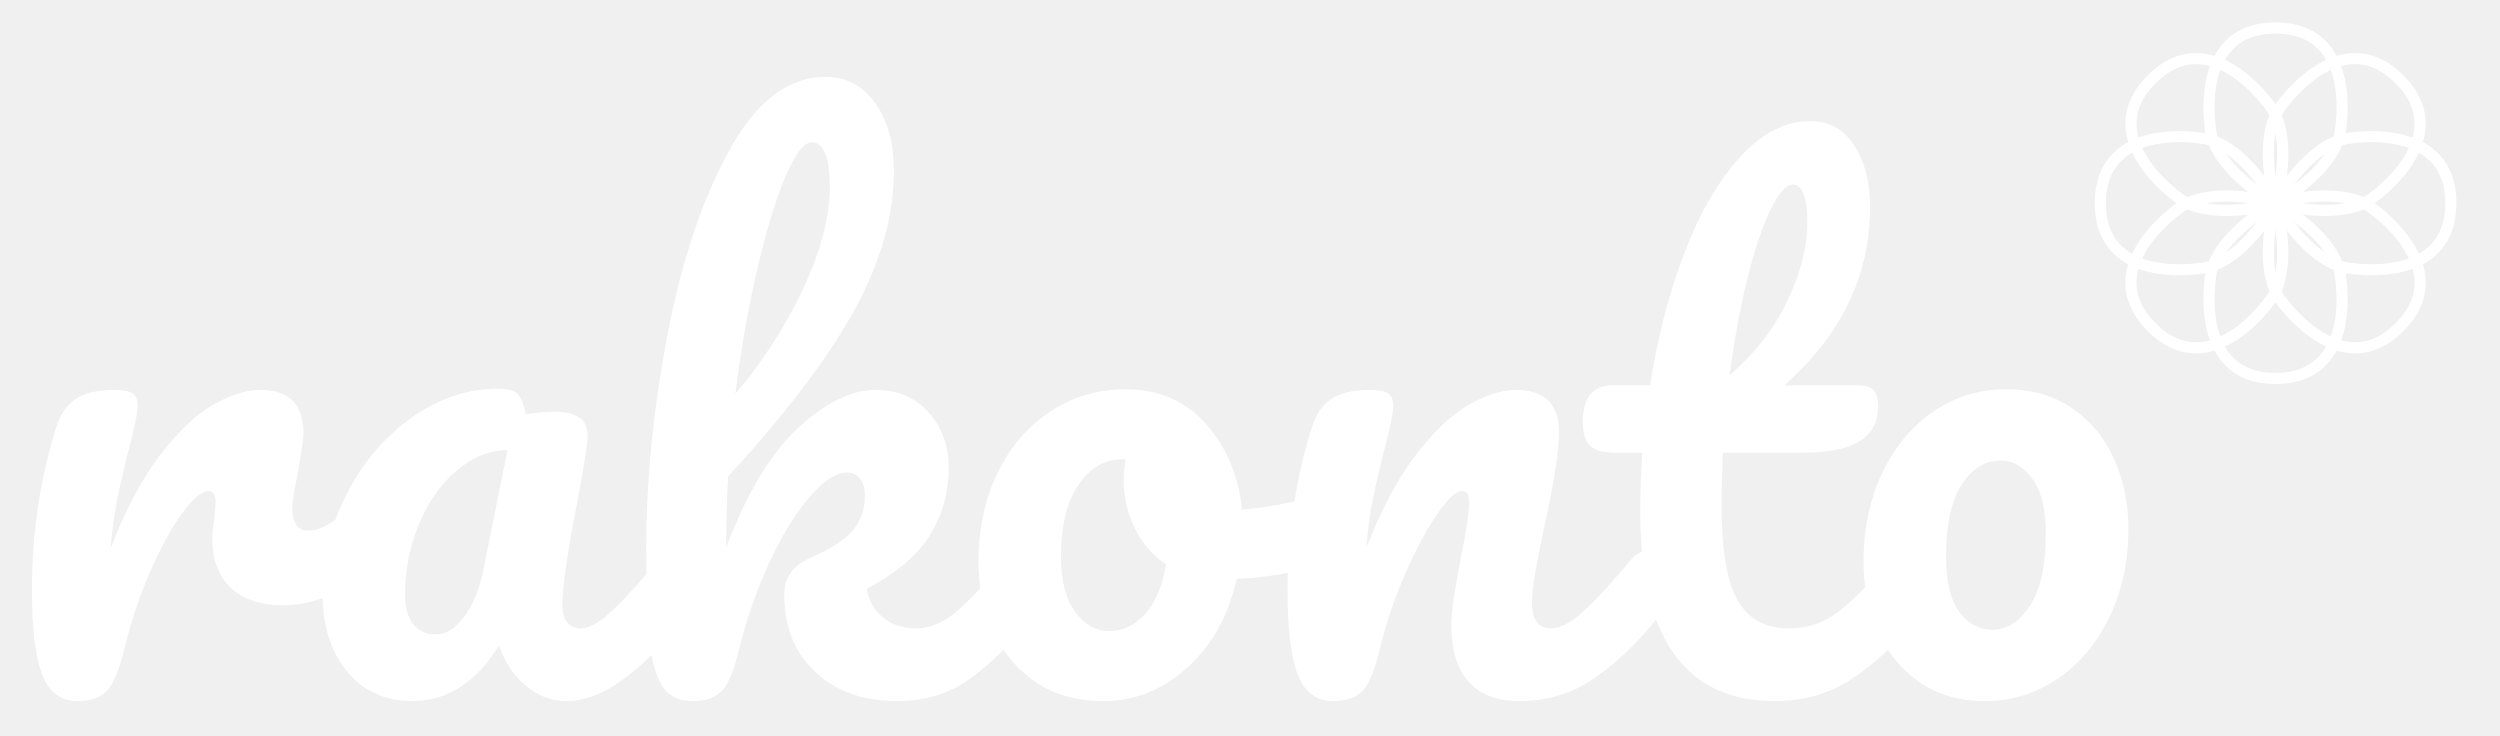
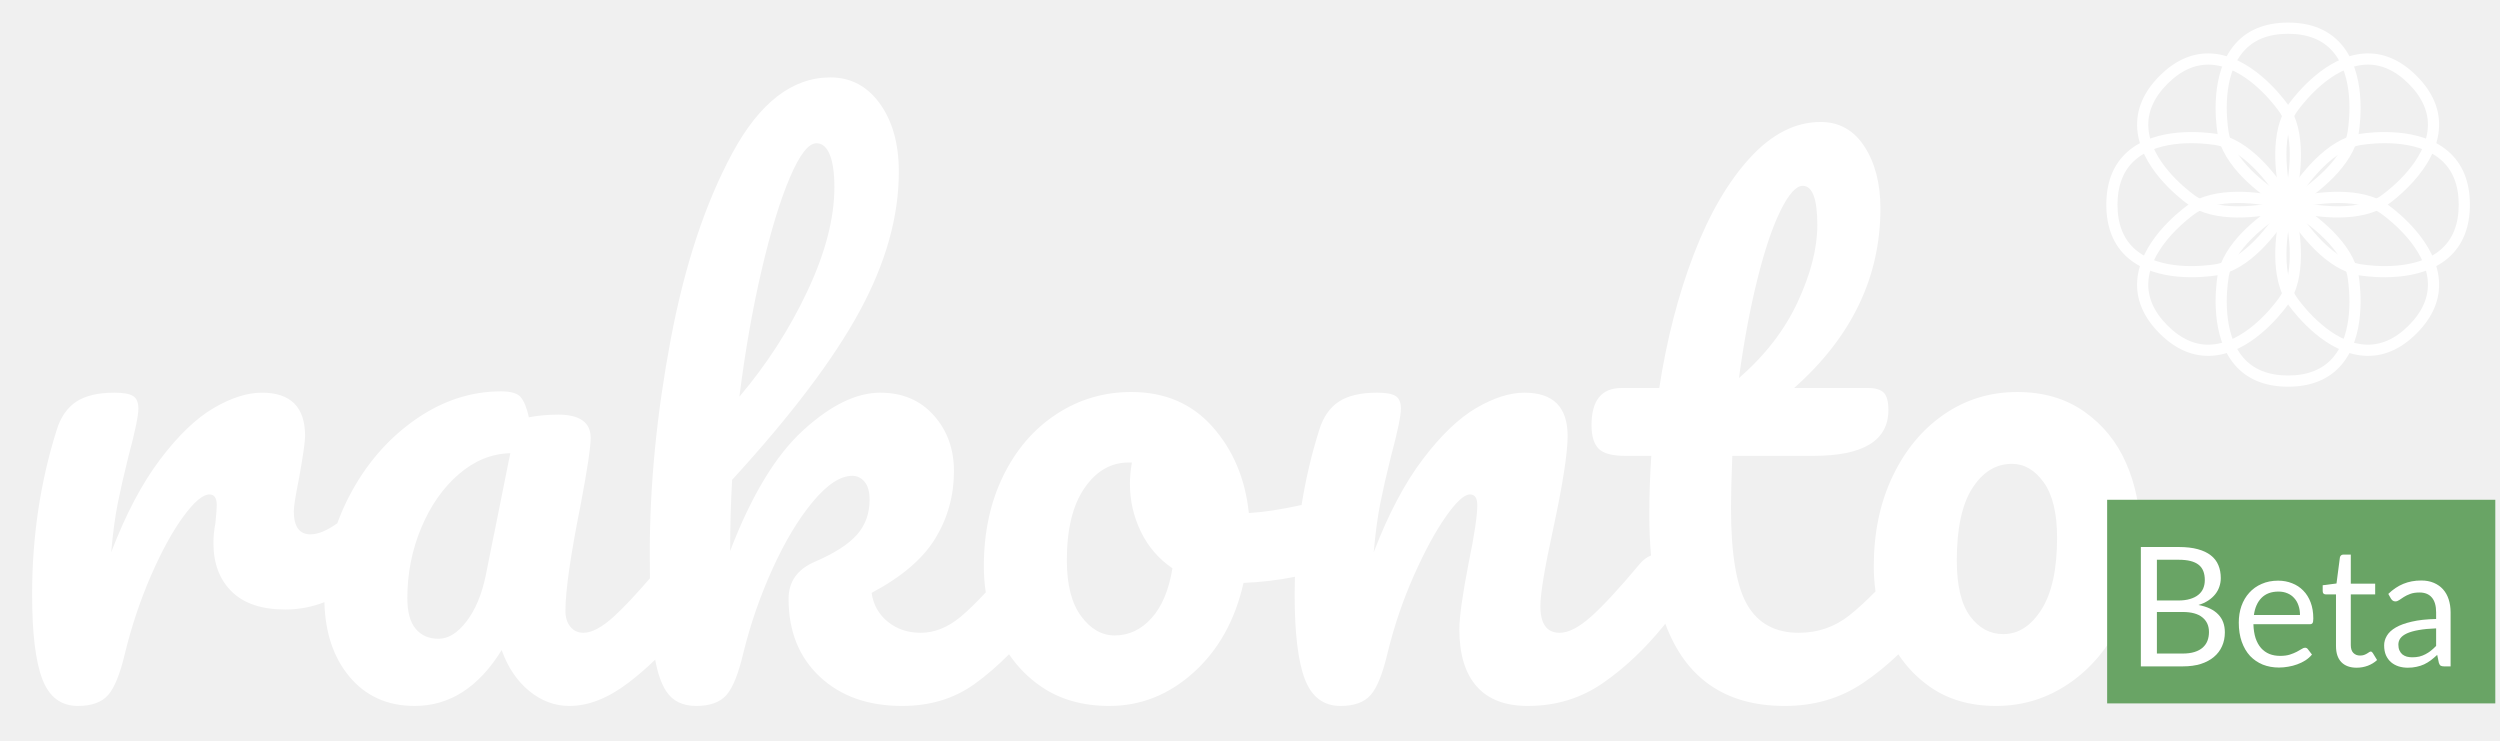
- <svg xmlns="http://www.w3.org/2000/svg" width="136" height="40" viewBox="0 0 136 40" fill="none">
-   <path d="M115.029 25.022C114.526 23.872 113.771 22.944 112.765 22.237C111.759 21.531 110.549 21.177 109.136 21.177C107.675 21.177 106.357 21.579 105.184 22.381C104.01 23.184 103.082 24.298 102.399 25.723C101.716 27.148 101.375 28.771 101.375 30.592C101.375 31.055 101.407 31.507 101.47 31.95C100.953 32.475 100.477 32.911 100.046 33.251C99.255 33.874 98.345 34.185 97.315 34.185C96.045 34.185 95.117 33.682 94.53 32.676C93.943 31.67 93.65 29.922 93.65 27.43C93.65 26.759 93.674 25.825 93.722 24.627H98.105C100.812 24.627 102.166 23.801 102.166 22.148C102.166 21.693 102.082 21.381 101.914 21.213C101.747 21.046 101.471 20.962 101.088 20.962H97.064C100.177 18.208 101.735 14.974 101.735 11.261C101.735 9.919 101.447 8.805 100.872 7.919C100.297 7.033 99.507 6.589 98.501 6.589C97.135 6.589 95.86 7.236 94.674 8.529C93.489 9.823 92.476 11.56 91.638 13.74C90.799 15.92 90.176 18.327 89.769 20.962H87.721C86.643 20.962 86.104 21.633 86.104 22.974C86.104 23.549 86.23 23.968 86.482 24.232C86.733 24.496 87.218 24.627 87.937 24.627H89.338C89.267 25.705 89.231 26.771 89.231 27.825C89.231 28.598 89.263 29.325 89.325 30.011C89.111 30.088 88.912 30.233 88.728 30.448C87.626 31.765 86.746 32.718 86.087 33.304C85.428 33.892 84.859 34.185 84.38 34.185C83.685 34.185 83.338 33.706 83.338 32.748C83.338 32.077 83.566 30.699 84.021 28.615C84.548 26.172 84.812 24.483 84.812 23.549C84.812 21.992 84.033 21.213 82.476 21.213C81.686 21.213 80.817 21.489 79.871 22.04C78.924 22.591 77.96 23.513 76.978 24.807C75.996 26.1 75.11 27.777 74.32 29.837C74.415 28.783 74.535 27.897 74.679 27.178C74.823 26.459 75.014 25.621 75.254 24.663C75.613 23.322 75.793 22.459 75.793 22.076C75.793 21.74 75.697 21.513 75.505 21.393C75.313 21.273 74.978 21.213 74.499 21.213C73.613 21.213 72.924 21.375 72.433 21.698C71.942 22.021 71.589 22.531 71.373 23.225C70.956 24.543 70.639 25.895 70.418 27.282C69.349 27.518 68.397 27.664 67.565 27.717C67.373 25.872 66.72 24.321 65.606 23.064C64.493 21.806 63.025 21.177 61.205 21.177C59.719 21.177 58.366 21.579 57.144 22.381C55.923 23.184 54.964 24.298 54.27 25.723C53.575 27.148 53.228 28.771 53.228 30.592C53.228 31.075 53.263 31.545 53.331 32.004C52.812 32.56 52.356 33.003 51.97 33.323C51.275 33.898 50.557 34.185 49.814 34.185C49.119 34.185 48.526 33.987 48.036 33.592C47.545 33.197 47.251 32.676 47.155 32.029C48.784 31.167 49.934 30.185 50.605 29.082C51.275 27.981 51.611 26.771 51.611 25.453C51.611 24.256 51.246 23.25 50.515 22.435C49.784 21.621 48.82 21.213 47.623 21.213C46.329 21.213 44.94 21.89 43.455 23.244C41.969 24.597 40.652 26.771 39.502 29.765C39.502 28.448 39.538 27.166 39.61 25.921C42.796 22.448 45.095 19.411 46.509 16.812C47.922 14.213 48.629 11.704 48.629 9.284C48.629 7.775 48.288 6.547 47.605 5.601C46.922 4.655 46.029 4.182 44.928 4.182C42.867 4.182 41.101 5.541 39.628 8.26C38.155 10.979 37.041 14.339 36.286 18.339C35.532 22.34 35.154 26.185 35.154 29.873C35.154 30.355 35.157 30.81 35.163 31.241C34.374 32.154 33.723 32.844 33.214 33.305C32.568 33.892 32.016 34.185 31.561 34.185C31.274 34.185 31.041 34.077 30.861 33.862C30.681 33.646 30.591 33.359 30.591 32.999C30.591 31.922 30.866 30.005 31.418 27.25C31.777 25.358 31.957 24.16 31.957 23.657C31.957 22.819 31.369 22.399 30.196 22.399C29.645 22.399 29.118 22.448 28.615 22.543C28.495 22.017 28.346 21.651 28.166 21.447C27.986 21.244 27.633 21.142 27.106 21.142C25.453 21.142 23.89 21.663 22.417 22.705C20.944 23.747 19.764 25.125 18.877 26.837C18.635 27.306 18.426 27.783 18.25 28.268C17.692 28.667 17.206 28.867 16.794 28.867C16.195 28.867 15.896 28.448 15.896 27.61C15.896 27.371 15.991 26.771 16.183 25.813C16.398 24.616 16.506 23.861 16.506 23.549C16.506 21.992 15.728 21.214 14.171 21.214C13.38 21.214 12.512 21.489 11.566 22.04C10.619 22.592 9.655 23.514 8.673 24.807C7.691 26.101 6.805 27.778 6.014 29.838C6.11 28.784 6.23 27.897 6.374 27.179C6.517 26.46 6.709 25.622 6.948 24.663C7.308 23.322 7.487 22.46 7.487 22.076C7.487 21.741 7.391 21.514 7.2 21.393C7.008 21.274 6.673 21.214 6.194 21.214C5.307 21.214 4.618 21.375 4.128 21.699C3.637 22.022 3.284 22.531 3.068 23.226C2.182 26.029 1.738 28.987 1.738 32.101C1.738 34.209 1.924 35.742 2.295 36.7C2.666 37.659 3.307 38.138 4.218 38.138C4.96 38.138 5.505 37.94 5.853 37.545C6.199 37.15 6.505 36.389 6.769 35.263C7.128 33.802 7.595 32.413 8.17 31.095C8.745 29.778 9.326 28.718 9.913 27.915C10.5 27.113 10.973 26.711 11.332 26.711C11.596 26.711 11.727 26.903 11.727 27.286C11.727 27.454 11.703 27.777 11.656 28.256C11.584 28.616 11.548 28.975 11.548 29.334C11.548 30.436 11.877 31.311 12.536 31.957C13.194 32.604 14.158 32.928 15.428 32.928C16.165 32.928 16.873 32.794 17.552 32.531C17.592 34.165 18.033 35.495 18.877 36.521C19.763 37.599 20.949 38.138 22.434 38.138C24.326 38.138 25.896 37.132 27.142 35.119C27.477 36.054 27.974 36.79 28.633 37.329C29.291 37.868 30.016 38.138 30.807 38.138C31.836 38.138 32.902 37.719 34.004 36.88C34.497 36.505 34.978 36.089 35.447 35.637C35.58 36.364 35.775 36.928 36.034 37.329C36.381 37.868 36.926 38.138 37.669 38.138C38.411 38.138 38.956 37.94 39.304 37.545C39.651 37.15 39.956 36.39 40.22 35.263C40.603 33.706 41.13 32.191 41.801 30.718C42.471 29.245 43.196 28.041 43.975 27.107C44.753 26.172 45.466 25.705 46.113 25.705C46.376 25.705 46.598 25.813 46.778 26.029C46.957 26.244 47.047 26.568 47.047 26.999C47.047 27.742 46.819 28.37 46.364 28.885C45.909 29.401 45.155 29.886 44.101 30.34C43.142 30.748 42.663 31.418 42.663 32.353C42.663 34.102 43.226 35.503 44.352 36.557C45.478 37.611 46.963 38.138 48.808 38.138C50.317 38.138 51.622 37.742 52.725 36.952C53.351 36.503 53.973 35.965 54.592 35.346C55.059 36.035 55.638 36.62 56.336 37.096C57.353 37.791 58.581 38.138 60.019 38.138C61.719 38.138 63.24 37.533 64.582 36.323C65.923 35.114 66.822 33.502 67.277 31.49C68.25 31.45 69.176 31.338 70.058 31.16C70.049 31.472 70.043 31.786 70.043 32.101C70.043 34.209 70.228 35.743 70.6 36.701C70.971 37.659 71.612 38.138 72.522 38.138C73.265 38.138 73.81 37.94 74.157 37.545C74.504 37.15 74.81 36.39 75.073 35.263C75.433 33.802 75.906 32.413 76.493 31.095C77.079 29.778 77.655 28.718 78.218 27.915C78.78 27.113 79.217 26.711 79.529 26.711C79.792 26.711 79.924 26.903 79.924 27.286C79.924 27.861 79.768 28.903 79.457 30.412C79.121 32.137 78.954 33.335 78.954 34.005C78.954 35.347 79.265 36.371 79.888 37.078C80.511 37.785 81.433 38.138 82.655 38.138C84.164 38.138 85.512 37.731 86.698 36.916C87.883 36.102 88.991 35.06 90.021 33.79C90.047 33.759 90.07 33.726 90.095 33.694C91.198 36.656 93.353 38.138 96.561 38.138C98.142 38.138 99.543 37.731 100.765 36.916C101.442 36.465 102.088 35.941 102.706 35.35C103.153 36.025 103.707 36.603 104.376 37.078C105.369 37.785 106.573 38.138 107.987 38.138C109.424 38.138 110.736 37.737 111.921 36.934C113.107 36.132 114.047 35.018 114.742 33.592C115.437 32.167 115.784 30.544 115.784 28.723C115.783 27.406 115.532 26.172 115.029 25.022ZM95.069 15.123C95.464 13.53 95.883 12.284 96.327 11.386C96.769 10.488 97.171 10.039 97.53 10.039C98.057 10.039 98.321 10.745 98.321 12.159C98.321 13.405 97.967 14.788 97.261 16.309C96.554 17.83 95.494 19.201 94.081 20.423C94.344 18.483 94.674 16.716 95.069 15.123ZM41.208 14.584C41.698 12.488 42.207 10.823 42.735 9.589C43.261 8.356 43.741 7.739 44.172 7.739C44.483 7.739 44.723 7.942 44.891 8.35C45.058 8.757 45.142 9.344 45.142 10.111C45.142 11.788 44.657 13.656 43.687 15.716C42.717 17.776 41.489 19.681 40.004 21.429C40.315 18.962 40.716 16.68 41.208 14.584ZM26.278 31.095C26.063 32.125 25.715 32.952 25.236 33.574C24.757 34.197 24.254 34.508 23.727 34.508C23.2 34.508 22.787 34.329 22.488 33.969C22.188 33.61 22.039 33.059 22.039 32.316C22.039 30.975 22.29 29.706 22.793 28.508C23.296 27.31 23.973 26.346 24.823 25.615C25.674 24.884 26.602 24.507 27.608 24.483L26.278 31.095ZM62.3 33.394C61.736 34.018 61.072 34.329 60.305 34.329C59.61 34.329 59.006 33.982 58.491 33.287C57.975 32.592 57.718 31.586 57.718 30.268C57.718 28.592 58.035 27.292 58.67 26.37C59.305 25.448 60.101 24.986 61.06 24.986H61.24C61.168 25.37 61.132 25.753 61.132 26.136C61.132 27.047 61.329 27.909 61.725 28.723C62.12 29.538 62.689 30.196 63.431 30.699C63.239 31.873 62.862 32.772 62.3 33.394ZM110.448 32.927C109.884 33.814 109.195 34.257 108.382 34.257C107.663 34.257 107.064 33.933 106.585 33.287C106.105 32.64 105.866 31.634 105.866 30.268C105.866 28.543 106.147 27.244 106.71 26.369C107.273 25.495 107.986 25.058 108.848 25.058C109.519 25.058 110.094 25.394 110.573 26.064C111.052 26.735 111.292 27.729 111.292 29.047C111.292 30.748 111.01 32.041 110.448 32.927Z" fill="white" />
-   <path d="M132.627 13.772C132.568 13.831 132.508 13.888 132.444 13.943C130.911 15.257 128.387 14.99 127.651 14.876C125.849 14.6 124.373 12.581 123.79 11.671C123.207 12.582 121.731 14.6 119.93 14.876C119.193 14.989 116.669 15.257 115.137 13.942C114.353 13.269 113.955 12.298 113.955 11.056C113.955 9.813 114.351 8.843 115.136 8.168C116.668 6.854 119.193 7.121 119.93 7.234C121.731 7.511 123.208 9.529 123.791 10.439C124.373 9.529 125.849 7.51 127.651 7.234C128.388 7.121 130.913 6.854 132.445 8.168C133.228 8.841 133.625 9.812 133.626 11.055C133.625 12.197 133.29 13.11 132.627 13.772ZM124.122 11.055C124.454 11.613 125.974 14.007 127.742 14.278C128.415 14.382 130.713 14.631 132.05 13.484C132.695 12.93 133.021 12.114 133.021 11.055C133.021 9.997 132.694 9.18 132.051 8.627C130.715 7.481 128.415 7.728 127.742 7.832C125.973 8.104 124.454 10.498 124.122 11.055ZM115.384 8.762C114.837 9.31 114.559 10.08 114.559 11.056C114.56 12.114 114.886 12.931 115.53 13.483C116.867 14.63 119.166 14.382 119.838 14.278C121.609 14.006 123.127 11.613 123.459 11.055C123.127 10.498 121.606 8.103 119.838 7.832C119.166 7.728 116.866 7.48 115.53 8.627C115.479 8.67 115.431 8.716 115.384 8.762Z" fill="white" />
-   <path d="M130.746 18.01C129.867 18.889 128.899 19.295 127.869 19.216C125.856 19.063 124.26 17.089 123.819 16.487C122.741 15.018 123.123 12.547 123.356 11.491C122.3 11.723 119.829 12.106 118.36 11.028C117.758 10.587 115.784 8.991 115.631 6.978C115.552 5.948 115.958 4.98 116.837 4.101C117.715 3.222 118.683 2.816 119.713 2.895C121.726 3.049 123.322 5.023 123.763 5.624C124.842 7.093 124.459 9.565 124.227 10.62C125.282 10.388 127.754 10.005 129.223 11.083C129.824 11.525 131.798 13.12 131.952 15.133C132.03 16.163 131.624 17.131 130.746 18.01ZM124.026 11.29C123.867 11.919 123.248 14.687 124.306 16.129C124.709 16.678 126.159 18.479 127.915 18.613C128.761 18.678 129.569 18.331 130.318 17.582C131.067 16.834 131.413 16.026 131.349 15.18C131.215 13.424 129.414 11.973 128.865 11.571C127.423 10.513 124.655 11.13 124.026 11.29ZM117.264 4.529C116.516 5.277 116.169 6.086 116.234 6.932C116.368 8.688 118.169 10.138 118.718 10.541C120.16 11.598 122.928 10.98 123.557 10.821C123.716 10.191 124.334 7.424 123.276 5.982C122.874 5.433 121.423 3.632 119.668 3.498C118.821 3.434 118.013 3.78 117.264 4.529Z" fill="white" />
-   <path d="M130.253 10.139C129.83 10.562 129.437 10.869 129.221 11.027C127.752 12.105 125.281 11.722 124.225 11.49C124.457 12.546 124.84 15.017 123.762 16.487C123.32 17.089 121.725 19.062 119.712 19.216C118.682 19.294 117.714 18.889 116.835 18.01C115.956 17.131 115.55 16.163 115.629 15.133C115.782 13.12 117.756 11.524 118.358 11.083C119.827 10.005 122.299 10.387 123.355 10.62C123.122 9.564 122.74 7.093 123.817 5.623C124.26 5.021 125.855 3.049 127.867 2.894C128.897 2.816 129.865 3.221 130.744 4.1C131.623 4.979 132.029 5.947 131.95 6.977C131.852 8.267 131.006 9.386 130.253 10.139ZM124.025 10.82C124.653 10.98 127.421 11.598 128.864 10.54C129.414 10.137 131.214 8.687 131.347 6.932C131.412 6.085 131.065 5.277 130.317 4.528C129.568 3.779 128.759 3.433 127.913 3.497C126.158 3.632 124.708 5.433 124.305 5.981C123.245 7.426 123.865 10.192 124.025 10.82ZM117.741 12.409C117.063 13.087 116.316 14.072 116.232 15.179C116.167 16.025 116.514 16.834 117.263 17.582C118.011 18.331 118.82 18.678 119.666 18.613C121.422 18.479 122.872 16.678 123.274 16.129C124.335 14.684 123.716 11.918 123.555 11.29C122.927 11.13 120.158 10.512 118.716 11.571C118.513 11.72 118.139 12.012 117.741 12.409Z" fill="white" />
-   <path d="M126.507 19.893C125.845 20.556 124.932 20.891 123.79 20.891C122.547 20.891 121.575 20.493 120.902 19.709C119.588 18.177 119.855 15.653 119.968 14.916C120.245 13.114 122.263 11.637 123.174 11.056C122.263 10.473 120.245 8.997 119.968 7.196C119.855 6.459 119.588 3.934 120.902 2.403C121.573 1.617 122.546 1.221 123.79 1.221C125.033 1.221 126.004 1.618 126.677 2.402C127.992 3.934 127.724 6.458 127.611 7.196C127.334 8.997 125.316 10.473 124.405 11.055C125.316 11.638 127.334 13.115 127.611 14.916C127.724 15.653 127.991 18.178 126.676 19.71C126.622 19.773 126.565 19.834 126.507 19.893ZM121.81 12.908C121.21 13.508 120.685 14.234 120.566 15.008C120.463 15.68 120.215 17.979 121.361 19.316C121.914 19.959 122.731 20.286 123.79 20.286C124.848 20.286 125.669 19.956 126.217 19.316C127.364 17.98 127.116 15.68 127.013 15.008C126.741 13.237 124.347 11.719 123.789 11.387C123.476 11.574 122.581 12.137 121.81 12.908ZM123.789 10.724C124.347 10.392 126.741 8.872 127.013 7.104C127.117 6.431 127.365 4.132 126.218 2.795C125.665 2.152 124.848 1.825 123.79 1.825C122.731 1.825 121.919 2.147 121.361 2.796C120.215 4.132 120.463 6.431 120.566 7.104C120.837 8.871 123.232 10.392 123.789 10.724Z" fill="white" />
+ <svg xmlns="http://www.w3.org/2000/svg" width="287" height="85" viewBox="0 0 287 85" fill="none">
+   <path d="M244.082 53.173C243.015 50.73 241.413 48.758 239.279 47.255C237.144 45.754 234.577 45.003 231.578 45.003C228.477 45.003 225.681 45.856 223.191 47.561C220.7 49.267 218.731 51.634 217.282 54.662C215.833 57.691 215.109 61.14 215.109 65.008C215.109 65.993 215.178 66.954 215.311 67.894C214.214 69.01 213.204 69.936 212.289 70.658C210.612 71.983 208.679 72.644 206.495 72.644C203.8 72.644 201.83 71.575 200.585 69.437C199.339 67.299 198.718 63.584 198.718 58.289C198.718 56.865 198.768 54.879 198.87 52.333H208.172C213.915 52.333 216.788 50.577 216.788 47.065C216.788 46.098 216.609 45.436 216.254 45.079C215.898 44.724 215.313 44.545 214.5 44.545H205.961C212.568 38.692 215.873 31.82 215.873 23.929C215.873 21.079 215.263 18.712 214.043 16.828C212.823 14.945 211.146 14.003 209.011 14.003C206.113 14.003 203.407 15.377 200.891 18.126C198.375 20.875 196.227 24.566 194.448 29.197C192.668 33.83 191.347 38.946 190.483 44.545H186.137C183.85 44.545 182.706 45.971 182.706 48.821C182.706 50.043 182.973 50.934 183.507 51.493C184.041 52.054 185.07 52.333 186.595 52.333H189.569C189.416 54.624 189.34 56.889 189.34 59.129C189.34 60.771 189.409 62.316 189.54 63.773C189.087 63.938 188.664 64.246 188.274 64.703C185.935 67.502 184.067 69.526 182.67 70.773C181.271 72.021 180.064 72.644 179.048 72.644C177.573 72.644 176.837 71.626 176.837 69.589C176.837 68.165 177.32 65.237 178.286 60.808C179.403 55.616 179.963 52.028 179.963 50.042C179.963 46.734 178.311 45.079 175.007 45.079C173.33 45.079 171.487 45.665 169.48 46.835C167.471 48.007 165.426 49.966 163.342 52.715C161.257 55.464 159.377 59.027 157.7 63.404C157.902 61.165 158.157 59.281 158.462 57.754C158.767 56.227 159.174 54.446 159.682 52.409C160.445 49.559 160.826 47.726 160.826 46.911C160.826 46.199 160.622 45.716 160.216 45.461C159.809 45.207 159.098 45.079 158.081 45.079C156.2 45.079 154.738 45.422 153.697 46.109C152.655 46.796 151.905 47.879 151.448 49.355C150.564 52.154 149.89 55.028 149.421 57.974C147.153 58.477 145.134 58.786 143.367 58.899C142.959 54.98 141.575 51.684 139.211 49.011C136.848 46.339 133.733 45.002 129.871 45.002C126.718 45.002 123.847 45.855 121.255 47.56C118.663 49.266 116.629 51.634 115.155 54.662C113.68 57.691 112.945 61.14 112.945 65.008C112.945 66.035 113.02 67.034 113.165 68.008C112.062 69.191 111.096 70.132 110.276 70.811C108.801 72.033 107.277 72.644 105.702 72.644C104.226 72.644 102.968 72.224 101.927 71.384C100.885 70.544 100.262 69.437 100.059 68.062C103.515 66.23 105.956 64.143 107.379 61.801C108.802 59.46 109.514 56.889 109.514 54.089C109.514 51.544 108.739 49.407 107.189 47.675C105.638 45.945 103.592 45.079 101.051 45.079C98.306 45.079 95.358 46.518 92.207 49.393C89.054 52.27 86.259 56.889 83.82 63.252C83.82 60.453 83.896 57.729 84.049 55.082C90.808 47.702 95.688 41.25 98.688 35.726C101.686 30.203 103.186 24.871 103.186 19.729C103.186 16.522 102.462 13.914 101.013 11.903C99.565 9.893 97.67 8.887 95.333 8.887C90.961 8.887 87.213 11.776 84.086 17.553C80.961 23.331 78.597 30.471 76.996 38.971C75.394 47.473 74.594 55.643 74.594 63.482C74.594 64.506 74.6 65.473 74.613 66.388C72.938 68.327 71.556 69.794 70.478 70.774C69.106 72.022 67.936 72.644 66.97 72.644C66.361 72.644 65.865 72.415 65.484 71.957C65.102 71.499 64.912 70.888 64.912 70.125C64.912 67.834 65.495 63.762 66.665 57.908C67.428 53.887 67.809 51.341 67.809 50.272C67.809 48.491 66.563 47.599 64.073 47.599C62.903 47.599 61.786 47.702 60.718 47.905C60.463 46.786 60.146 46.009 59.765 45.576C59.384 45.144 58.634 44.927 57.516 44.927C54.008 44.927 50.692 46.034 47.566 48.249C44.44 50.463 41.936 53.391 40.056 57.029C39.54 58.027 39.098 59.04 38.724 60.07C37.54 60.918 36.51 61.344 35.634 61.344C34.363 61.344 33.728 60.454 33.728 58.672C33.728 58.163 33.931 56.89 34.338 54.853C34.795 52.309 35.024 50.705 35.024 50.043C35.024 46.735 33.372 45.08 30.069 45.08C28.391 45.08 26.548 45.666 24.541 46.836C22.532 48.008 20.487 49.967 18.403 52.716C16.318 55.465 14.438 59.028 12.761 63.406C12.963 61.166 13.218 59.282 13.523 57.755C13.828 56.228 14.235 54.447 14.743 52.41C15.506 49.56 15.887 47.727 15.887 46.912C15.887 46.2 15.683 45.717 15.277 45.462C14.87 45.208 14.159 45.08 13.142 45.08C11.261 45.08 9.799 45.423 8.758 46.111C7.716 46.797 6.966 47.88 6.509 49.356C4.628 55.312 3.688 61.599 3.688 68.216C3.688 72.695 4.081 75.954 4.869 77.989C5.657 80.026 7.016 81.043 8.948 81.043C10.524 81.043 11.68 80.623 12.418 79.783C13.154 78.944 13.802 77.328 14.362 74.935C15.124 71.83 16.116 68.878 17.335 66.077C18.556 63.278 19.787 61.026 21.033 59.32C22.279 57.615 23.283 56.761 24.045 56.761C24.604 56.761 24.884 57.17 24.884 57.984C24.884 58.34 24.832 59.027 24.731 60.045C24.579 60.809 24.502 61.572 24.502 62.336C24.502 64.678 25.2 66.535 26.599 67.91C27.997 69.284 30.042 69.972 32.737 69.972C34.3 69.972 35.802 69.689 37.242 69.129C37.329 72.601 38.264 75.427 40.055 77.607C41.935 79.898 44.451 81.043 47.603 81.043C51.618 81.043 54.948 78.906 57.591 74.63C58.303 76.615 59.357 78.18 60.755 79.325C62.153 80.471 63.691 81.043 65.368 81.043C67.553 81.043 69.816 80.153 72.154 78.371C73.2 77.574 74.22 76.69 75.216 75.729C75.497 77.274 75.912 78.473 76.461 79.325C77.197 80.471 78.354 81.043 79.93 81.043C81.505 81.043 82.662 80.624 83.399 79.784C84.135 78.944 84.783 77.329 85.343 74.935C86.156 71.626 87.274 68.406 88.698 65.276C90.12 62.146 91.658 59.588 93.311 57.602C94.962 55.617 96.475 54.624 97.847 54.624C98.406 54.624 98.876 54.853 99.258 55.312C99.639 55.769 99.83 56.457 99.83 57.373C99.83 58.952 99.346 60.288 98.381 61.382C97.415 62.477 95.814 63.508 93.578 64.474C91.544 65.34 90.528 66.765 90.528 68.75C90.528 72.466 91.722 75.445 94.112 77.684C96.5 79.925 99.651 81.043 103.566 81.043C106.768 81.043 109.538 80.204 111.877 78.524C113.205 77.569 114.526 76.427 115.839 75.11C116.83 76.575 118.059 77.819 119.539 78.829C121.699 80.306 124.304 81.043 127.354 81.043C130.963 81.043 134.19 79.759 137.037 77.188C139.883 74.618 141.79 71.194 142.756 66.918C144.821 66.832 146.786 66.594 148.657 66.216C148.638 66.879 148.625 67.546 148.625 68.216C148.625 72.696 149.019 75.954 149.807 77.99C150.594 80.026 151.954 81.043 153.886 81.043C155.462 81.043 156.618 80.624 157.355 79.784C158.092 78.944 158.74 77.329 159.3 74.935C160.062 71.831 161.065 68.878 162.311 66.078C163.556 63.279 164.776 61.026 165.971 59.32C167.165 57.615 168.093 56.762 168.754 56.762C169.313 56.762 169.593 57.17 169.593 57.984C169.593 59.206 169.262 61.42 168.601 64.627C167.889 68.292 167.534 70.838 167.534 72.262C167.534 75.114 168.194 77.29 169.517 78.791C170.838 80.293 172.795 81.043 175.387 81.043C178.59 81.043 181.449 80.178 183.965 78.447C186.481 76.717 188.832 74.503 191.018 71.804C191.073 71.74 191.122 71.668 191.175 71.6C193.514 77.896 198.086 81.043 204.894 81.043C208.249 81.043 211.222 80.179 213.815 78.447C215.251 77.489 216.623 76.376 217.934 75.12C218.881 76.555 220.058 77.782 221.477 78.791C223.585 80.293 226.139 81.043 229.139 81.043C232.189 81.043 234.972 80.192 237.488 78.486C240.004 76.781 241.999 74.413 243.474 71.384C244.948 68.356 245.685 64.907 245.685 61.038C245.683 58.239 245.15 55.616 244.082 53.173ZM201.729 32.137C202.567 28.752 203.456 26.105 204.397 24.196C205.337 22.287 206.189 21.333 206.951 21.333C208.069 21.333 208.629 22.835 208.629 25.838C208.629 28.485 207.878 31.425 206.38 34.657C204.88 37.89 202.63 40.803 199.632 43.399C200.19 39.276 200.89 35.523 201.729 32.137ZM87.439 30.991C88.48 26.538 89.56 23 90.679 20.378C91.796 17.757 92.814 16.446 93.729 16.446C94.389 16.446 94.897 16.878 95.254 17.744C95.609 18.61 95.787 19.857 95.787 21.485C95.787 25.049 94.758 29.02 92.699 33.397C90.641 37.775 88.035 41.822 84.884 45.538C85.545 40.295 86.396 35.446 87.439 30.991ZM55.76 66.077C55.303 68.266 54.565 70.023 53.549 71.346C52.531 72.67 51.464 73.331 50.347 73.331C49.228 73.331 48.351 72.949 47.717 72.185C47.08 71.422 46.763 70.252 46.763 68.673C46.763 65.823 47.297 63.125 48.365 60.579C49.432 58.035 50.868 55.986 52.672 54.433C54.476 52.88 56.447 52.079 58.582 52.028L55.76 66.077ZM132.194 70.964C130.999 72.288 129.589 72.949 127.962 72.949C126.488 72.949 125.205 72.212 124.112 70.735C123.018 69.259 122.473 67.121 122.473 64.321C122.473 60.758 123.146 57.996 124.493 56.036C125.839 54.077 127.53 53.096 129.564 53.096H129.945C129.792 53.911 129.716 54.726 129.716 55.54C129.716 57.475 130.135 59.308 130.974 61.038C131.813 62.769 133.02 64.168 134.596 65.237C134.189 67.732 133.388 69.641 132.194 70.964ZM234.361 69.971C233.166 71.855 231.704 72.796 229.977 72.796C228.452 72.796 227.181 72.109 226.165 70.735C225.147 69.36 224.64 67.222 224.64 64.32C224.64 60.655 225.236 57.895 226.431 56.036C227.625 54.178 229.138 53.249 230.968 53.249C232.39 53.249 233.61 53.962 234.628 55.387C235.644 56.813 236.152 58.926 236.152 61.725C236.152 65.34 235.554 68.088 234.361 69.971Z" fill="white" />
+   <path d="M281.426 29.267C281.301 29.392 281.172 29.513 281.036 29.629C277.785 32.422 272.429 31.854 270.865 31.613C267.043 31.025 263.91 26.736 262.674 24.801C261.438 26.738 258.304 31.025 254.484 31.613C252.92 31.853 247.563 32.422 244.312 29.628C242.648 28.198 241.805 26.135 241.805 23.494C241.804 20.853 242.644 18.793 244.311 17.358C247.561 14.565 252.919 15.133 254.484 15.373C258.305 15.962 261.439 20.25 262.675 22.185C263.911 20.249 267.043 15.96 270.865 15.373C272.43 15.133 277.788 14.565 281.038 17.358C282.701 18.788 283.544 20.852 283.544 23.494C283.544 25.921 282.831 27.86 281.426 29.267ZM263.379 23.493C264.083 24.678 267.309 29.766 271.06 30.343C272.487 30.563 277.364 31.091 280.201 28.654C281.57 27.477 282.262 25.743 282.261 23.494C282.261 21.244 281.568 19.508 280.202 18.333C277.367 15.897 272.488 16.423 271.06 16.643C267.307 17.221 264.082 22.309 263.379 23.493ZM244.838 18.621C243.676 19.784 243.087 21.422 243.087 23.494C243.088 25.743 243.78 27.48 245.147 28.653C247.983 31.09 252.861 30.563 254.289 30.343C258.046 29.764 261.266 24.678 261.971 23.493C261.266 22.308 258.04 17.22 254.289 16.643C252.861 16.423 247.982 15.897 245.147 18.334C245.039 18.426 244.936 18.523 244.838 18.621Z" fill="white" />
+   <path d="M277.431 38.272C275.566 40.14 273.512 41.002 271.327 40.834C267.055 40.509 263.669 36.314 262.733 35.036C260.445 31.914 261.257 26.662 261.751 24.418C259.511 24.913 254.266 25.726 251.149 23.435C249.873 22.497 245.684 19.107 245.358 14.829C245.191 12.64 246.052 10.583 247.917 8.716C249.782 6.848 251.836 5.985 254.022 6.153C258.293 6.479 261.679 10.674 262.615 11.952C264.903 15.074 264.091 20.326 263.598 22.568C265.838 22.075 271.082 21.262 274.199 23.553C275.476 24.49 279.665 27.881 279.99 32.159C280.157 34.348 279.296 36.404 277.431 38.272ZM263.172 23.992C262.834 25.329 261.522 31.211 263.767 34.275C264.622 35.442 267.699 39.269 271.424 39.554C273.22 39.691 274.935 38.954 276.524 37.364C278.112 35.773 278.848 34.055 278.711 32.257C278.426 28.526 274.605 25.444 273.44 24.588C270.381 22.34 264.508 23.653 263.172 23.992ZM248.825 9.624C247.236 11.215 246.501 12.933 246.638 14.731C246.922 18.462 250.744 21.544 251.908 22.399C254.968 24.647 260.842 23.334 262.177 22.995C262.515 21.657 263.826 15.777 261.582 12.712C260.727 11.546 257.65 7.719 253.924 7.434C252.128 7.297 250.413 8.033 248.825 9.624Z" fill="white" />
+   <path d="M276.387 21.546C275.491 22.444 274.657 23.097 274.198 23.434C271.081 25.724 265.837 24.911 263.597 24.417C264.09 26.66 264.901 31.913 262.614 35.035C261.678 36.314 258.293 40.508 254.021 40.834C251.834 41.001 249.781 40.139 247.916 38.271C246.05 36.404 245.189 34.347 245.356 32.158C245.682 27.881 249.871 24.489 251.148 23.552C254.265 21.261 259.51 22.074 261.75 22.567C261.257 20.324 260.445 15.073 262.732 11.951C263.67 10.671 267.055 6.479 271.326 6.151C273.511 5.984 275.565 6.846 277.431 8.714C279.295 10.582 280.156 12.638 279.989 14.828C279.781 17.568 277.986 19.946 276.387 21.546ZM263.172 22.994C264.506 23.333 270.379 24.647 273.44 22.398C274.607 21.541 278.427 18.46 278.71 14.73C278.848 12.932 278.112 11.214 276.523 9.623C274.935 8.032 273.219 7.295 271.423 7.433C267.698 7.718 264.621 11.547 263.767 12.711C261.517 15.781 262.832 21.658 263.172 22.994ZM249.839 26.37C248.4 27.811 246.815 29.904 246.636 32.256C246.499 34.054 247.235 35.772 248.823 37.363C250.412 38.954 252.128 39.691 253.923 39.553C257.649 39.269 260.725 35.441 261.58 34.275C263.83 31.205 262.516 25.327 262.176 23.991C260.842 23.652 254.968 22.339 251.907 24.588C251.476 24.905 250.682 25.526 249.839 26.37Z" fill="white" />
+   <path d="M268.441 42.272C267.035 43.68 265.098 44.393 262.675 44.393C260.037 44.393 257.976 43.548 256.548 41.883C253.759 38.626 254.327 33.262 254.566 31.696C255.154 27.867 259.436 24.729 261.368 23.494C259.436 22.256 255.153 19.119 254.566 15.29C254.326 13.724 253.759 8.36 256.548 5.105C257.972 3.437 260.036 2.593 262.675 2.594C265.313 2.593 267.373 3.438 268.801 5.104C271.591 8.359 271.023 13.724 270.783 15.29C270.195 19.118 265.913 22.255 263.981 23.493C265.913 24.73 270.195 27.869 270.783 31.696C271.023 33.263 271.59 38.628 268.8 41.883C268.685 42.018 268.564 42.148 268.441 42.272ZM258.474 27.43C257.201 28.705 256.086 30.248 255.835 31.891C255.615 33.321 255.089 38.206 257.522 41.045C258.695 42.413 260.428 43.108 262.675 43.108C264.921 43.108 266.663 42.406 267.826 41.046C270.259 38.207 269.734 33.32 269.514 31.891C268.937 28.128 263.857 24.902 262.674 24.198C262.009 24.595 260.11 25.791 258.474 27.43ZM262.674 22.787C263.857 22.082 268.937 18.852 269.514 15.095C269.734 13.665 270.26 8.78 267.827 5.94C266.654 4.572 264.921 3.878 262.675 3.878C260.428 3.878 258.705 4.563 257.521 5.942C255.089 8.781 255.616 13.665 255.835 15.095C256.41 18.851 261.492 22.082 262.674 22.787Z" fill="white" />
+   <rect x="241.9" y="57.375" width="44.56" height="23.375" fill="#69A465" />
+   <path d="M250.573 75.027C251.101 75.027 251.556 74.967 251.938 74.846C252.32 74.725 252.632 74.556 252.874 74.339C253.122 74.116 253.303 73.854 253.418 73.555C253.533 73.249 253.59 72.914 253.59 72.551C253.59 71.843 253.338 71.285 252.836 70.877C252.333 70.463 251.578 70.256 250.573 70.256H247.612V75.027H250.573ZM247.612 64.26V68.936H250.057C250.579 68.936 251.031 68.879 251.413 68.764C251.801 68.649 252.119 68.49 252.368 68.286C252.622 68.082 252.81 67.836 252.931 67.549C253.052 67.256 253.112 66.937 253.112 66.593C253.112 65.784 252.871 65.194 252.387 64.824C251.903 64.448 251.152 64.26 250.133 64.26H247.612ZM250.133 62.797C250.974 62.797 251.696 62.88 252.301 63.045C252.912 63.211 253.412 63.447 253.8 63.753C254.195 64.059 254.484 64.435 254.669 64.882C254.854 65.321 254.946 65.819 254.946 66.373C254.946 66.711 254.892 67.036 254.783 67.349C254.682 67.655 254.526 67.942 254.316 68.209C254.106 68.477 253.838 68.719 253.514 68.936C253.195 69.146 252.82 69.319 252.387 69.452C253.393 69.644 254.147 70.004 254.65 70.533C255.159 71.056 255.414 71.744 255.414 72.598C255.414 73.179 255.305 73.708 255.089 74.186C254.879 74.664 254.567 75.075 254.153 75.419C253.746 75.764 253.243 76.031 252.645 76.223C252.046 76.407 251.365 76.5 250.601 76.5H245.77V62.797H250.133Z" fill="white" />
+   <path d="M264.039 70.6C264.039 70.205 263.982 69.844 263.868 69.519C263.759 69.188 263.597 68.904 263.381 68.668C263.171 68.426 262.913 68.241 262.607 68.114C262.302 67.98 261.955 67.913 261.566 67.913C260.752 67.913 260.105 68.152 259.628 68.63C259.157 69.102 258.864 69.758 258.749 70.6H264.039ZM265.414 75.142C265.204 75.397 264.953 75.62 264.66 75.811C264.367 75.996 264.052 76.149 263.715 76.27C263.384 76.392 263.04 76.481 262.684 76.538C262.327 76.602 261.974 76.634 261.624 76.634C260.955 76.634 260.338 76.522 259.771 76.299C259.211 76.07 258.724 75.738 258.31 75.305C257.903 74.865 257.585 74.323 257.355 73.679C257.126 73.035 257.012 72.296 257.012 71.46C257.012 70.785 257.113 70.154 257.317 69.567C257.527 68.981 257.826 68.474 258.215 68.047C258.603 67.613 259.077 67.275 259.638 67.033C260.198 66.784 260.828 66.66 261.528 66.66C262.107 66.66 262.642 66.759 263.132 66.957C263.629 67.148 264.055 67.428 264.412 67.798C264.775 68.161 265.058 68.614 265.262 69.156C265.465 69.691 265.567 70.303 265.567 70.992C265.567 71.26 265.539 71.438 265.481 71.527C265.424 71.617 265.316 71.661 265.157 71.661H258.692C258.711 72.273 258.794 72.806 258.94 73.258C259.093 73.711 259.303 74.09 259.571 74.396C259.838 74.696 260.156 74.922 260.526 75.075C260.895 75.222 261.309 75.295 261.767 75.295C262.193 75.295 262.559 75.247 262.865 75.152C263.177 75.05 263.444 74.941 263.667 74.826C263.89 74.712 264.074 74.607 264.221 74.511C264.374 74.409 264.504 74.358 264.612 74.358C264.752 74.358 264.861 74.412 264.937 74.52L265.414 75.142Z" fill="white" />
+   <path d="M270.55 76.653C269.786 76.653 269.197 76.439 268.784 76.012C268.376 75.585 268.172 74.97 268.172 74.167V68.238H267.007C266.906 68.238 266.82 68.209 266.75 68.152C266.68 68.088 266.645 67.993 266.645 67.865V67.186L268.23 66.985L268.621 63.992C268.64 63.897 268.682 63.82 268.745 63.763C268.815 63.699 268.904 63.667 269.013 63.667H269.872V67.004H272.67V68.238H269.872V74.052C269.872 74.46 269.971 74.763 270.168 74.96C270.365 75.158 270.62 75.257 270.932 75.257C271.11 75.257 271.263 75.234 271.39 75.19C271.524 75.139 271.639 75.085 271.734 75.027C271.83 74.97 271.909 74.919 271.973 74.874C272.043 74.823 272.103 74.798 272.154 74.798C272.243 74.798 272.323 74.852 272.393 74.96L272.889 75.773C272.597 76.047 272.243 76.264 271.83 76.423C271.416 76.576 270.989 76.653 270.55 76.653Z" fill="white" />
+   <path d="M279.667 72.139C278.884 72.165 278.216 72.229 277.662 72.331C277.114 72.426 276.666 72.554 276.315 72.713C275.972 72.873 275.72 73.061 275.561 73.277C275.408 73.494 275.332 73.736 275.332 74.004C275.332 74.259 275.373 74.479 275.456 74.664C275.539 74.849 275.65 75.002 275.79 75.123C275.937 75.238 276.105 75.324 276.296 75.381C276.494 75.432 276.704 75.458 276.927 75.458C277.226 75.458 277.5 75.429 277.748 75.372C277.996 75.308 278.228 75.219 278.445 75.104C278.668 74.989 278.878 74.852 279.075 74.693C279.279 74.533 279.476 74.352 279.667 74.148V72.139ZM274.177 68.181C274.711 67.664 275.287 67.278 275.905 67.023C276.522 66.769 277.207 66.641 277.958 66.641C278.499 66.641 278.98 66.73 279.4 66.909C279.82 67.087 280.173 67.336 280.46 67.655C280.746 67.973 280.963 68.359 281.109 68.812C281.255 69.264 281.329 69.762 281.329 70.303V76.5H280.574C280.409 76.5 280.281 76.474 280.192 76.423C280.103 76.366 280.033 76.258 279.982 76.098L279.791 75.18C279.537 75.416 279.288 75.627 279.046 75.811C278.805 75.99 278.55 76.143 278.283 76.27C278.015 76.392 277.729 76.484 277.423 76.548C277.124 76.618 276.79 76.653 276.421 76.653C276.045 76.653 275.692 76.602 275.361 76.5C275.03 76.392 274.74 76.232 274.492 76.022C274.25 75.811 274.056 75.547 273.909 75.228C273.769 74.903 273.699 74.52 273.699 74.081C273.699 73.698 273.804 73.332 274.014 72.981C274.224 72.624 274.565 72.308 275.036 72.034C275.507 71.76 276.121 71.537 276.879 71.365C277.636 71.186 278.566 71.084 279.667 71.059V70.303C279.667 69.551 279.505 68.984 279.18 68.601C278.855 68.212 278.381 68.018 277.757 68.018C277.337 68.018 276.984 68.072 276.697 68.181C276.417 68.283 276.172 68.4 275.962 68.534C275.758 68.662 275.58 68.78 275.427 68.888C275.281 68.99 275.135 69.041 274.988 69.041C274.874 69.041 274.775 69.013 274.692 68.955C274.609 68.891 274.539 68.815 274.482 68.726L274.177 68.181Z" fill="white" />
</svg>
